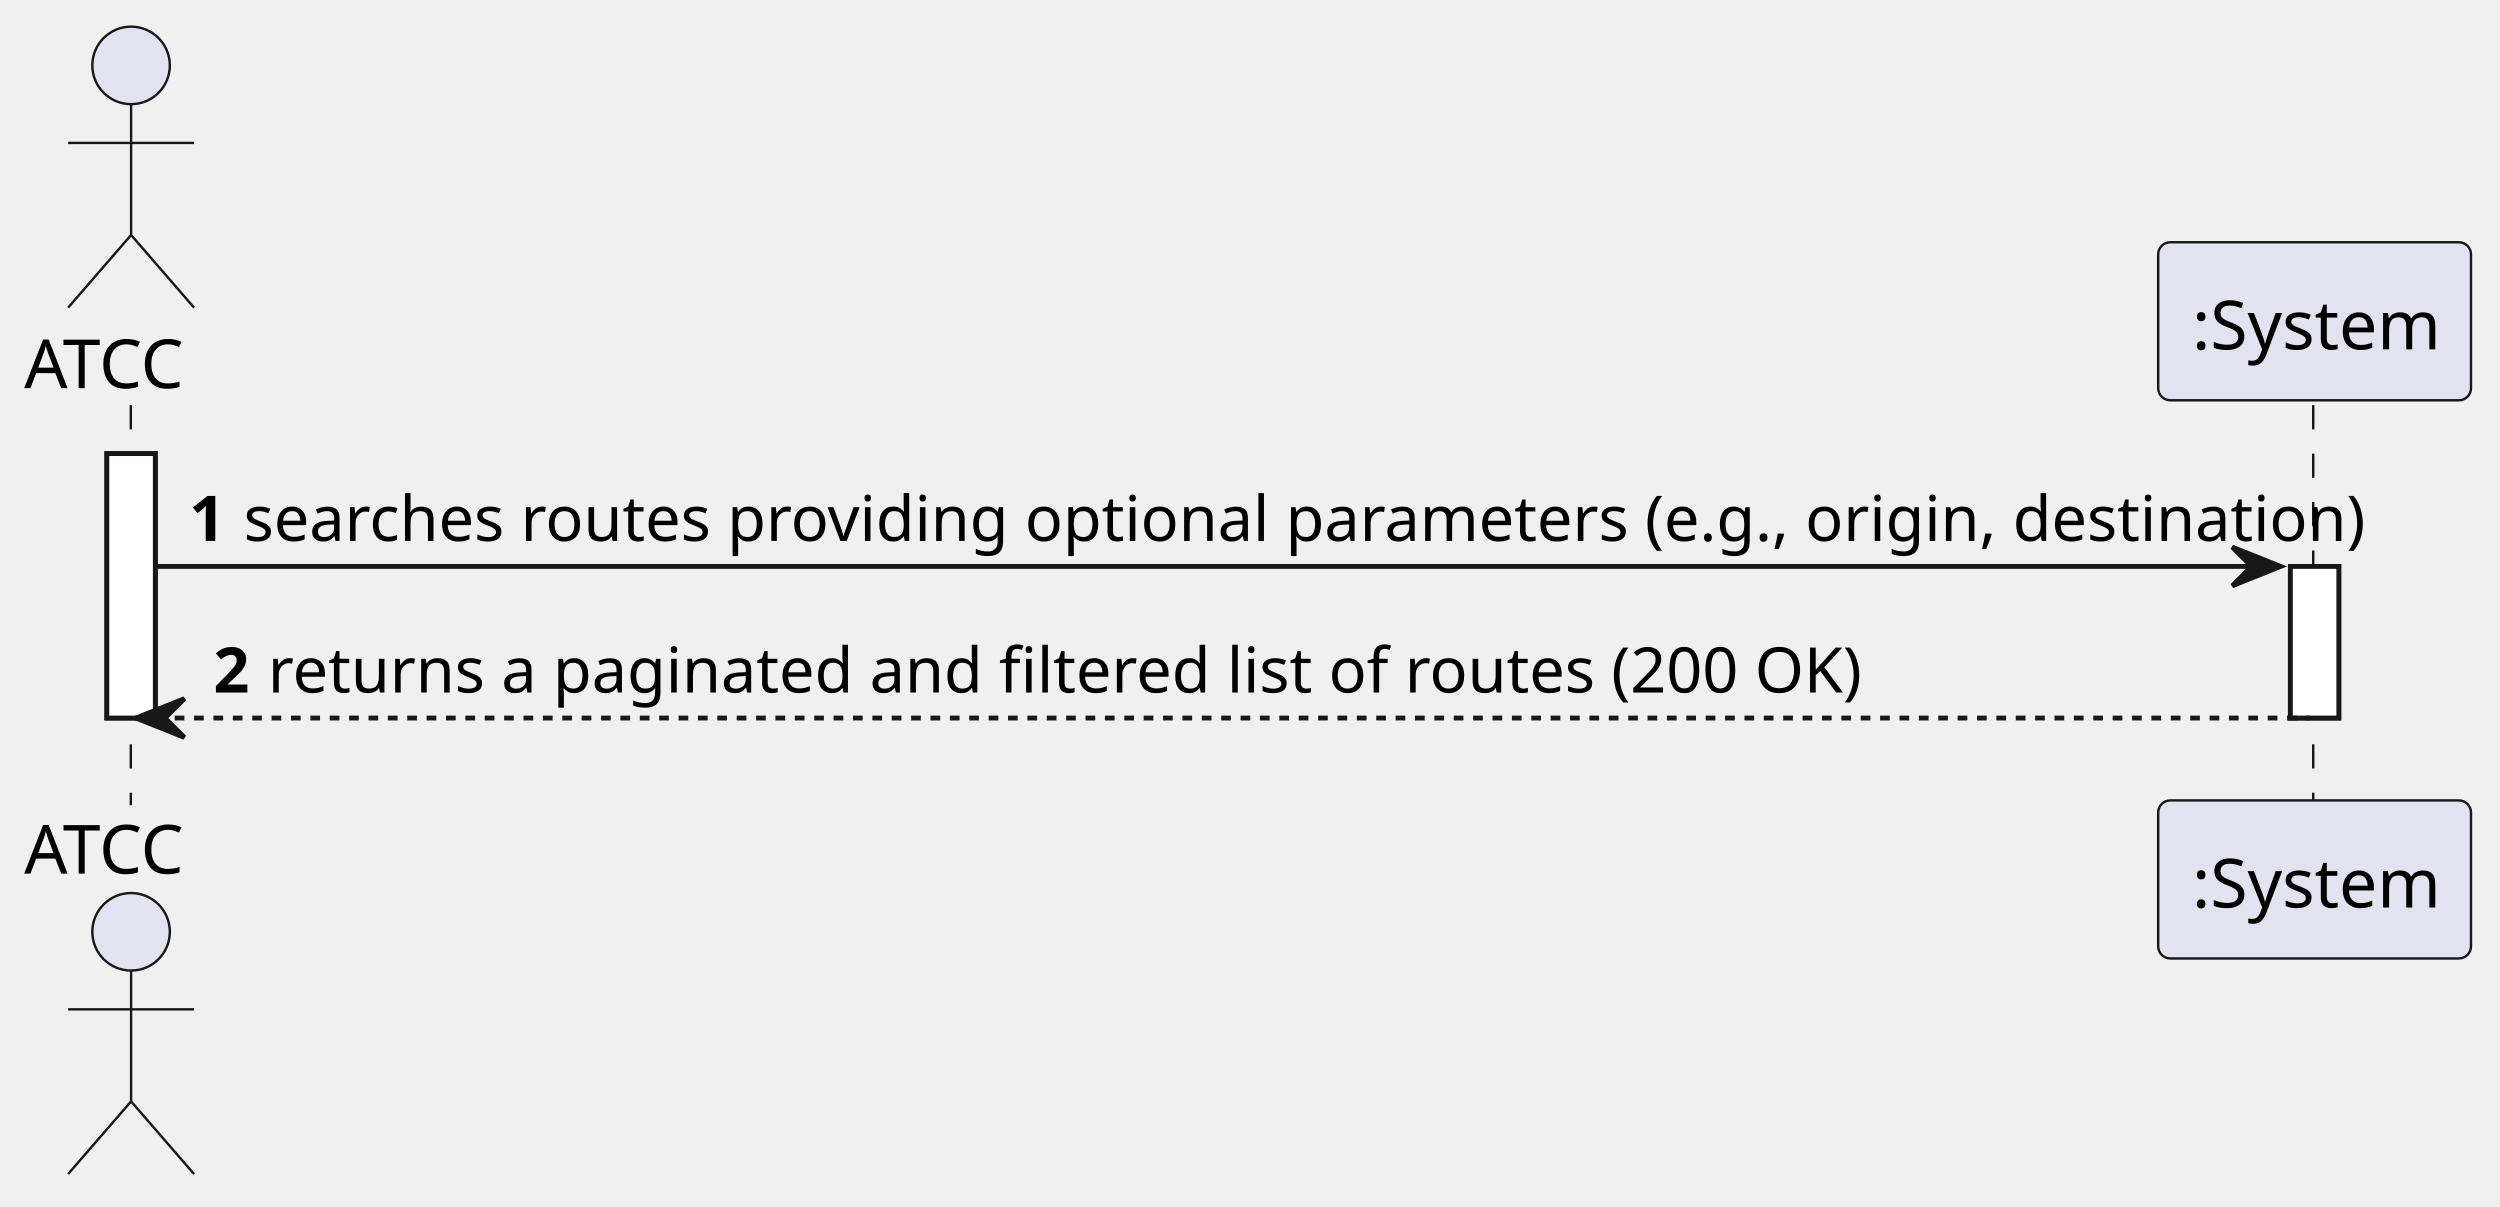
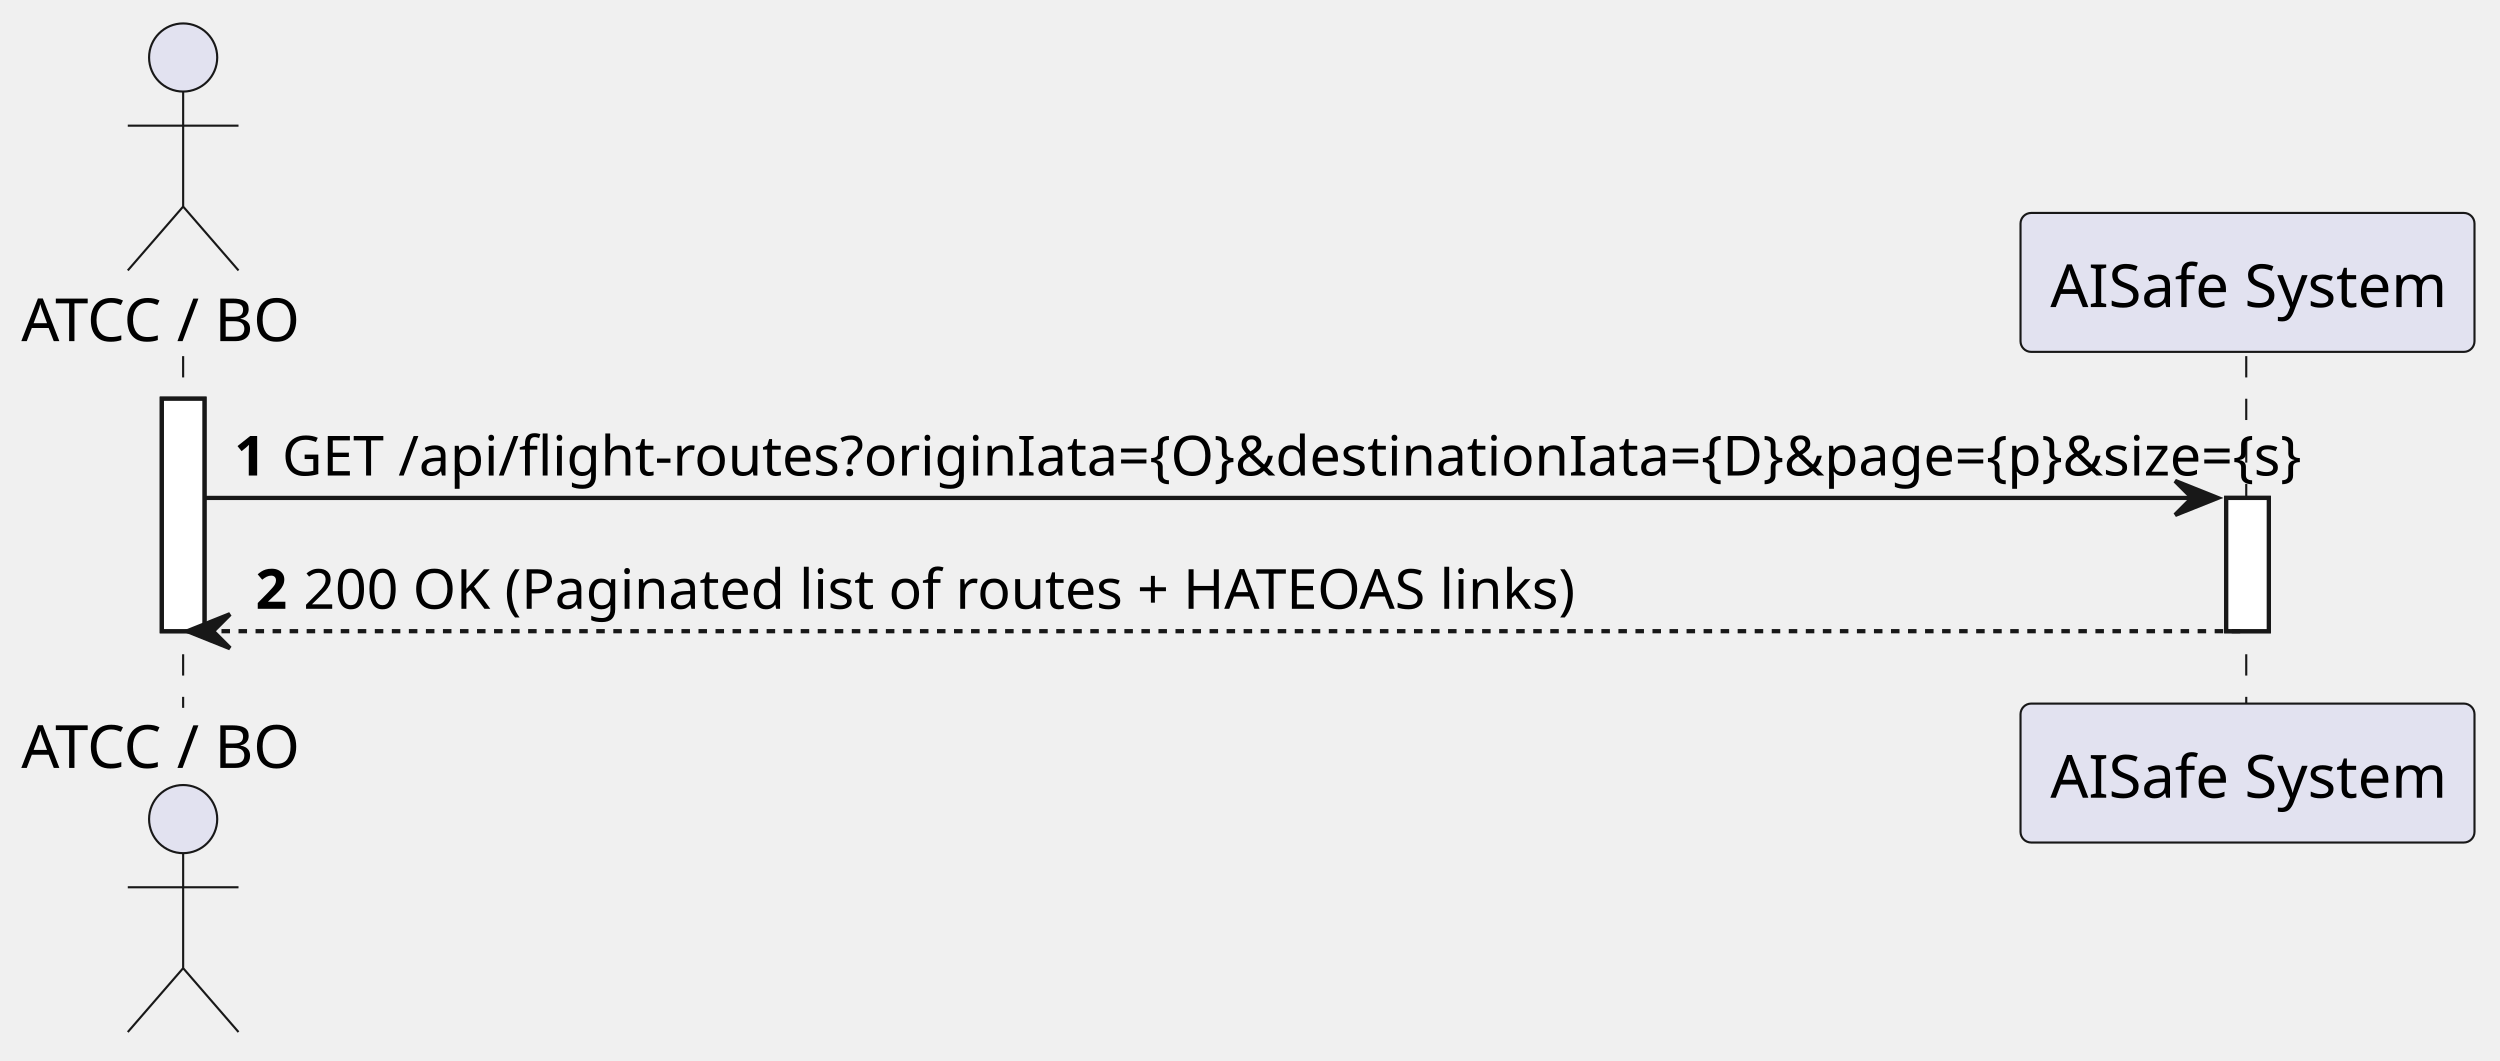
- <svg xmlns="http://www.w3.org/2000/svg" contentStyleType="text/css" data-diagram-type="SEQUENCE" height="249px" preserveAspectRatio="none" style="width:516px;height:249px;background:#FFFFFF;" version="1.1" viewBox="0 0 516 249" width="516px" zoomAndPan="magnify">
+ <svg xmlns="http://www.w3.org/2000/svg" contentStyleType="text/css" data-diagram-type="SEQUENCE" height="249px" preserveAspectRatio="none" style="width:587px;height:249px;background:#FFFFFF;" version="1.1" viewBox="0 0 587 249" width="587px" zoomAndPan="magnify">
  <defs />
  <g>
    <g>
-       <rect fill="#FFFFFF" height="54.582" style="stroke:#181818;stroke-width:1;" width="10" x="22.055" y="93.621" />
+       <rect fill="#FFFFFF" height="54.582" style="stroke:#181818;stroke-width:1;" width="10" x="38.003" y="93.621" />
    </g>
    <g>
-       <rect fill="#FFFFFF" height="31.291" style="stroke:#181818;stroke-width:1;" width="10" x="472.731" y="116.912" />
+       <rect fill="#FFFFFF" height="31.291" style="stroke:#181818;stroke-width:1;" width="10" x="522.715" y="116.912" />
    </g>
    <g>
-       <rect fill="#000000" fill-opacity="0" height="82.582" width="8" x="23.055" y="83.621" />
-       <line style="stroke:#181818;stroke-width:0.5;stroke-dasharray:5,5;" x1="27" x2="27" y1="83.621" y2="166.203" />
+       <rect fill="#000000" fill-opacity="0" height="82.582" width="8" x="39.003" y="83.621" />
+       <line style="stroke:#181818;stroke-width:0.5;stroke-dasharray:5,5;" x1="43" x2="43" y1="83.621" y2="166.203" />
    </g>
    <g>
-       <rect fill="#000000" fill-opacity="0" height="82.582" width="8" x="473.731" y="83.621" />
-       <line style="stroke:#181818;stroke-width:0.5;stroke-dasharray:5,5;" x1="477.448" x2="477.448" y1="83.621" y2="166.203" />
+       <rect fill="#000000" fill-opacity="0" height="82.582" width="8" x="523.715" y="83.621" />
+       <line style="stroke:#181818;stroke-width:0.5;stroke-dasharray:5,5;" x1="527.419" x2="527.419" y1="83.621" y2="166.203" />
    </g>
    <g class="participant participant-head" data-participant="Actor">
-       <text fill="#000000" font-family="sans-serif" font-size="14" lengthAdjust="spacing" textLength="38.11" x="5" y="80.107">ATCC</text>
-       <ellipse cx="27.055" cy="13.5" fill="#E2E2F0" rx="8" ry="8" style="stroke:#181818;stroke-width:0.5;" />
-       <path d="M27.055,21.5 L27.055,48.5 M14.055,29.5 L40.055,29.5 M27.055,48.5 L14.055,63.5 M27.055,48.5 L40.055,63.5" fill="none" style="stroke:#181818;stroke-width:0.5;" />
+       <text fill="#000000" font-family="sans-serif" font-size="14" lengthAdjust="spacing" textLength="70.007" x="5" y="80.107">ATCC / BO</text>
+       <ellipse cx="43.003" cy="13.5" fill="#E2E2F0" rx="8" ry="8" style="stroke:#181818;stroke-width:0.5;" />
+       <path d="M43.003,21.5 L43.003,48.5 M30.003,29.5 L56.003,29.5 M43.003,48.5 L30.003,63.5 M43.003,48.5 L56.003,63.5" fill="none" style="stroke:#181818;stroke-width:0.5;" />
    </g>
    <g class="participant participant-tail" data-participant="Actor">
-       <text fill="#000000" font-family="sans-serif" font-size="14" lengthAdjust="spacing" textLength="38.11" x="5" y="180.31">ATCC</text>
-       <ellipse cx="27.055" cy="192.324" fill="#E2E2F0" rx="8" ry="8" style="stroke:#181818;stroke-width:0.5;" />
-       <path d="M27.055,200.324 L27.055,227.324 M14.055,208.324 L40.055,208.324 M27.055,227.324 L14.055,242.324 M27.055,227.324 L40.055,242.324" fill="none" style="stroke:#181818;stroke-width:0.5;" />
+       <text fill="#000000" font-family="sans-serif" font-size="14" lengthAdjust="spacing" textLength="70.007" x="5" y="180.31">ATCC / BO</text>
+       <ellipse cx="43.003" cy="192.324" fill="#E2E2F0" rx="8" ry="8" style="stroke:#181818;stroke-width:0.5;" />
+       <path d="M43.003,200.324 L43.003,227.324 M30.003,208.324 L56.003,208.324 M43.003,227.324 L30.003,242.324 M43.003,227.324 L56.003,242.324" fill="none" style="stroke:#181818;stroke-width:0.5;" />
    </g>
    <g class="participant participant-head" data-participant="System">
-       <rect fill="#E2E2F0" height="32.621" rx="2.5" ry="2.5" style="stroke:#181818;stroke-width:0.5;" width="64.565" x="445.448" y="50" />
-       <text fill="#000000" font-family="sans-serif" font-size="14" lengthAdjust="spacing" textLength="50.565" x="452.448" y="72.107">:System</text>
+       <rect fill="#E2E2F0" height="32.621" rx="2.5" ry="2.5" style="stroke:#181818;stroke-width:0.5;" width="106.593" x="474.419" y="50" />
+       <text fill="#000000" font-family="sans-serif" font-size="14" lengthAdjust="spacing" textLength="92.593" x="481.419" y="72.107">AISafe System</text>
    </g>
    <g class="participant participant-tail" data-participant="System">
-       <rect fill="#E2E2F0" height="32.621" rx="2.5" ry="2.5" style="stroke:#181818;stroke-width:0.5;" width="64.565" x="445.448" y="165.203" />
-       <text fill="#000000" font-family="sans-serif" font-size="14" lengthAdjust="spacing" textLength="50.565" x="452.448" y="187.31">:System</text>
+       <rect fill="#E2E2F0" height="32.621" rx="2.5" ry="2.5" style="stroke:#181818;stroke-width:0.5;" width="106.593" x="474.419" y="165.203" />
+       <text fill="#000000" font-family="sans-serif" font-size="14" lengthAdjust="spacing" textLength="92.593" x="481.419" y="187.31">AISafe System</text>
    </g>
    <g>
-       <rect fill="#FFFFFF" height="54.582" style="stroke:#181818;stroke-width:1;" width="10" x="22.055" y="93.621" />
+       <rect fill="#FFFFFF" height="54.582" style="stroke:#181818;stroke-width:1;" width="10" x="38.003" y="93.621" />
    </g>
    <g>
-       <rect fill="#FFFFFF" height="31.291" style="stroke:#181818;stroke-width:1;" width="10" x="472.731" y="116.912" />
+       <rect fill="#FFFFFF" height="31.291" style="stroke:#181818;stroke-width:1;" width="10" x="522.715" y="116.912" />
    </g>
    <g class="message" data-participant-1="Actor" data-participant-2="System">
-       <polygon fill="#181818" points="460.731,112.912,470.731,116.912,460.731,120.912,464.731,116.912" style="stroke:#181818;stroke-width:1;" />
-       <line style="stroke:#181818;stroke-width:1;" x1="32.055" x2="466.731" y1="116.912" y2="116.912" />
-       <text fill="#000000" font-family="sans-serif" font-size="13" font-weight="bold" lengthAdjust="spacing" textLength="7.23" x="39.055" y="111.649">1</text>
-       <text fill="#000000" font-family="sans-serif" font-size="13" lengthAdjust="spacing" textLength="410.446" x="50.285" y="111.649">searches routes providing optional parameters (e.g., origin, destination)</text>
+       <polygon fill="#181818" points="510.715,112.912,520.715,116.912,510.715,120.912,514.715,116.912" style="stroke:#181818;stroke-width:1;" />
+       <line style="stroke:#181818;stroke-width:1;" x1="48.003" x2="516.715" y1="116.912" y2="116.912" />
+       <text fill="#000000" font-family="sans-serif" font-size="13" font-weight="bold" lengthAdjust="spacing" textLength="7.23" x="55.003" y="111.649">1</text>
+       <text fill="#000000" font-family="sans-serif" font-size="13" lengthAdjust="spacing" textLength="444.482" x="66.233" y="111.649">GET /api/flight-routes?originIata={O}&amp;destinationIata={D}&amp;page={p}&amp;size={s}</text>
    </g>
    <g class="message" data-participant-1="System" data-participant-2="Actor">
-       <polygon fill="#181818" points="38.055,144.203,28.055,148.203,38.055,152.203,34.055,148.203" style="stroke:#181818;stroke-width:1;" />
-       <line style="stroke:#181818;stroke-width:1;stroke-dasharray:2,2;" x1="32.055" x2="476.731" y1="148.203" y2="148.203" />
-       <text fill="#000000" font-family="sans-serif" font-size="13" font-weight="bold" lengthAdjust="spacing" textLength="7.23" x="44.055" y="142.94">2</text>
-       <text fill="#000000" font-family="sans-serif" font-size="13" lengthAdjust="spacing" textLength="310.007" x="55.285" y="142.94">returns a paginated and filtered list of routes (200 OK)</text>
+       <polygon fill="#181818" points="54.003,144.203,44.003,148.203,54.003,152.203,50.003,148.203" style="stroke:#181818;stroke-width:1;" />
+       <line style="stroke:#181818;stroke-width:1;stroke-dasharray:2,2;" x1="48.003" x2="526.715" y1="148.203" y2="148.203" />
+       <text fill="#000000" font-family="sans-serif" font-size="13" font-weight="bold" lengthAdjust="spacing" textLength="7.23" x="60.003" y="142.94">2</text>
+       <text fill="#000000" font-family="sans-serif" font-size="13" lengthAdjust="spacing" textLength="295.16" x="71.233" y="142.94">200 OK (Paginated list of routes + HATEOAS links)</text>
    </g>
  </g>
</svg>
